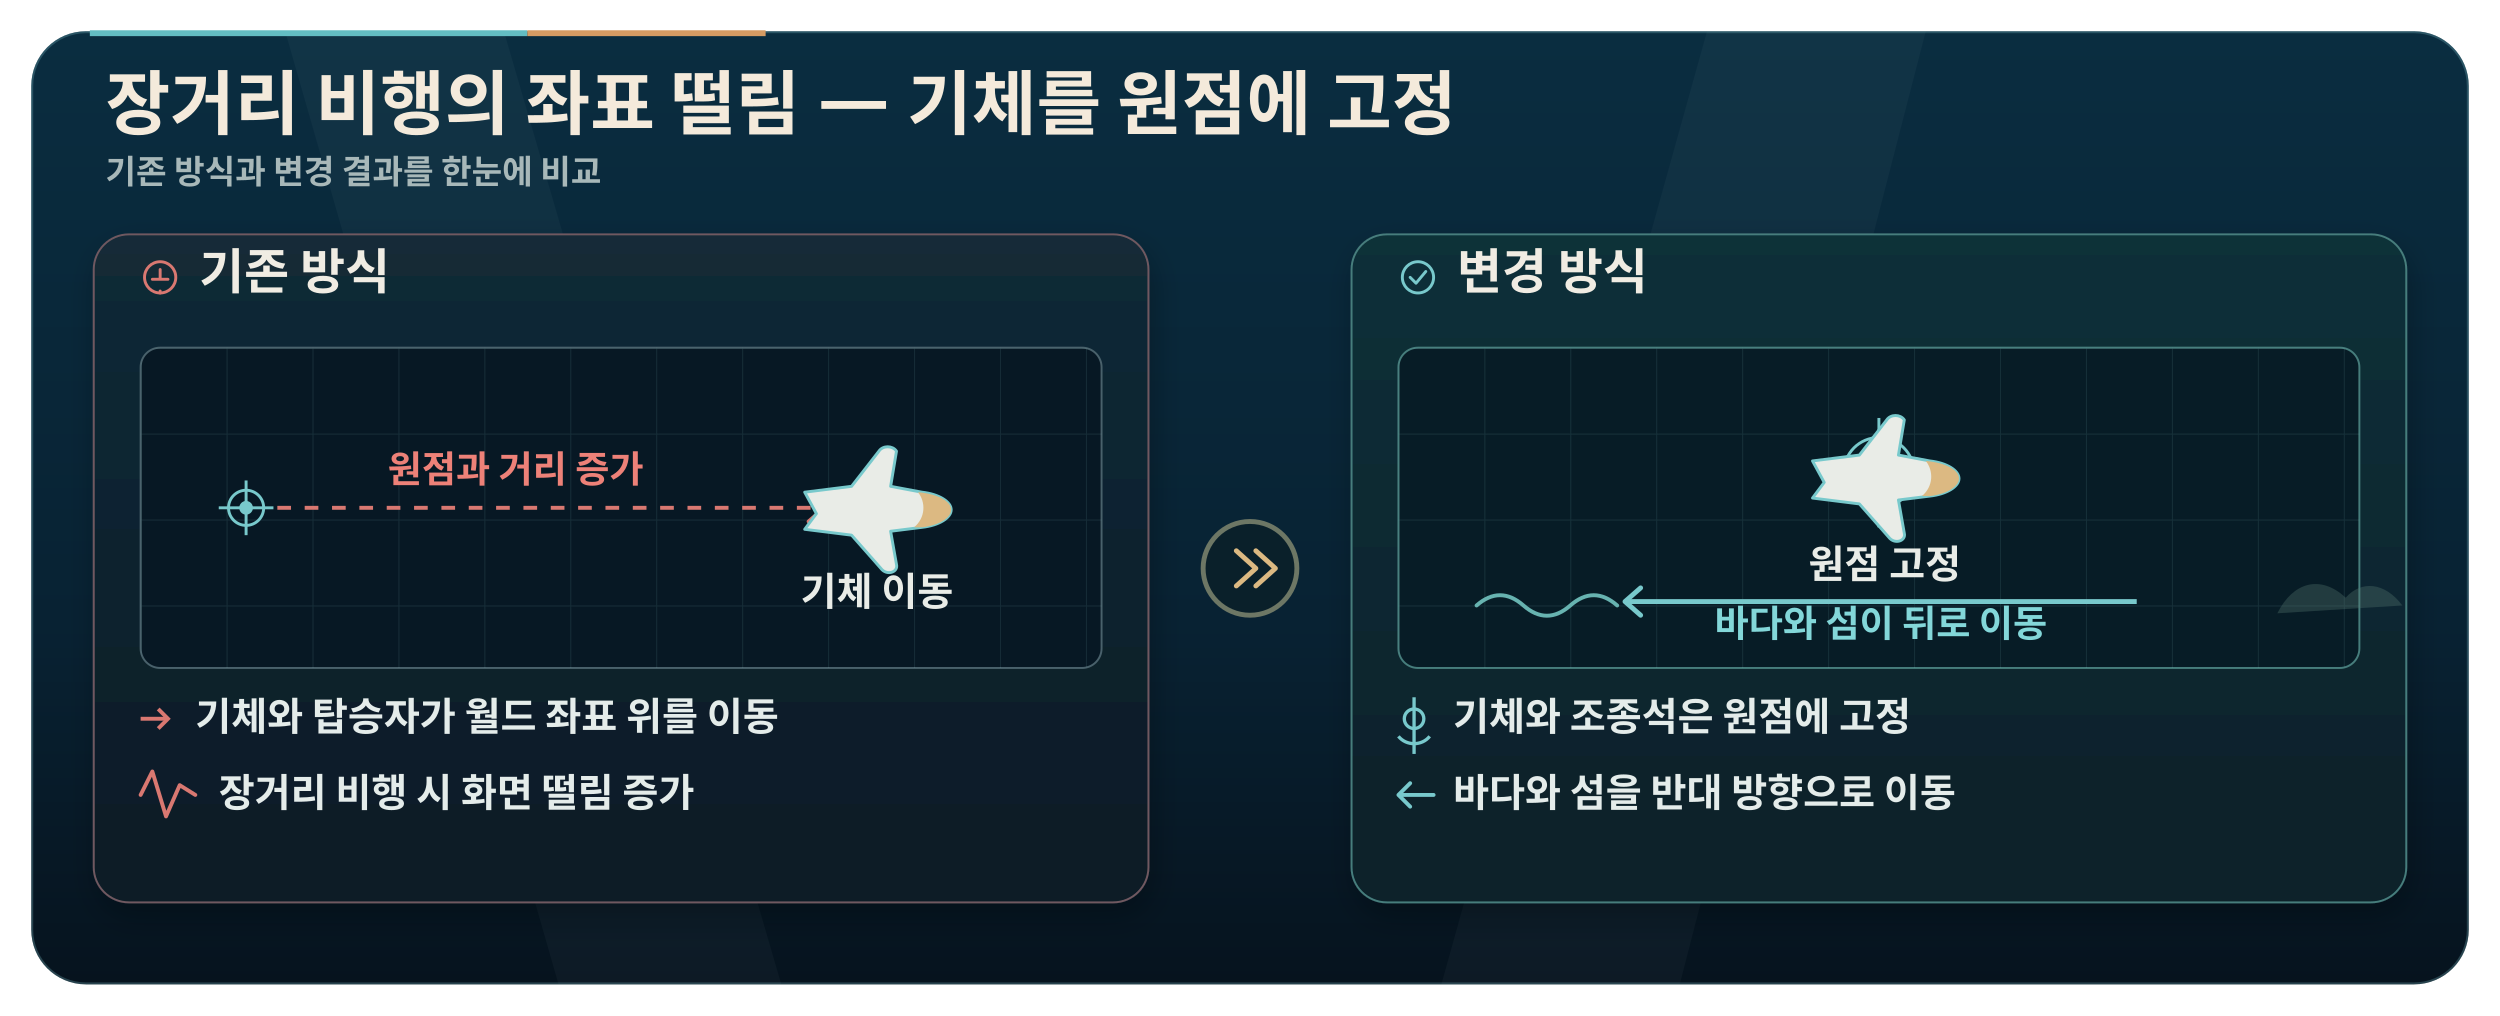
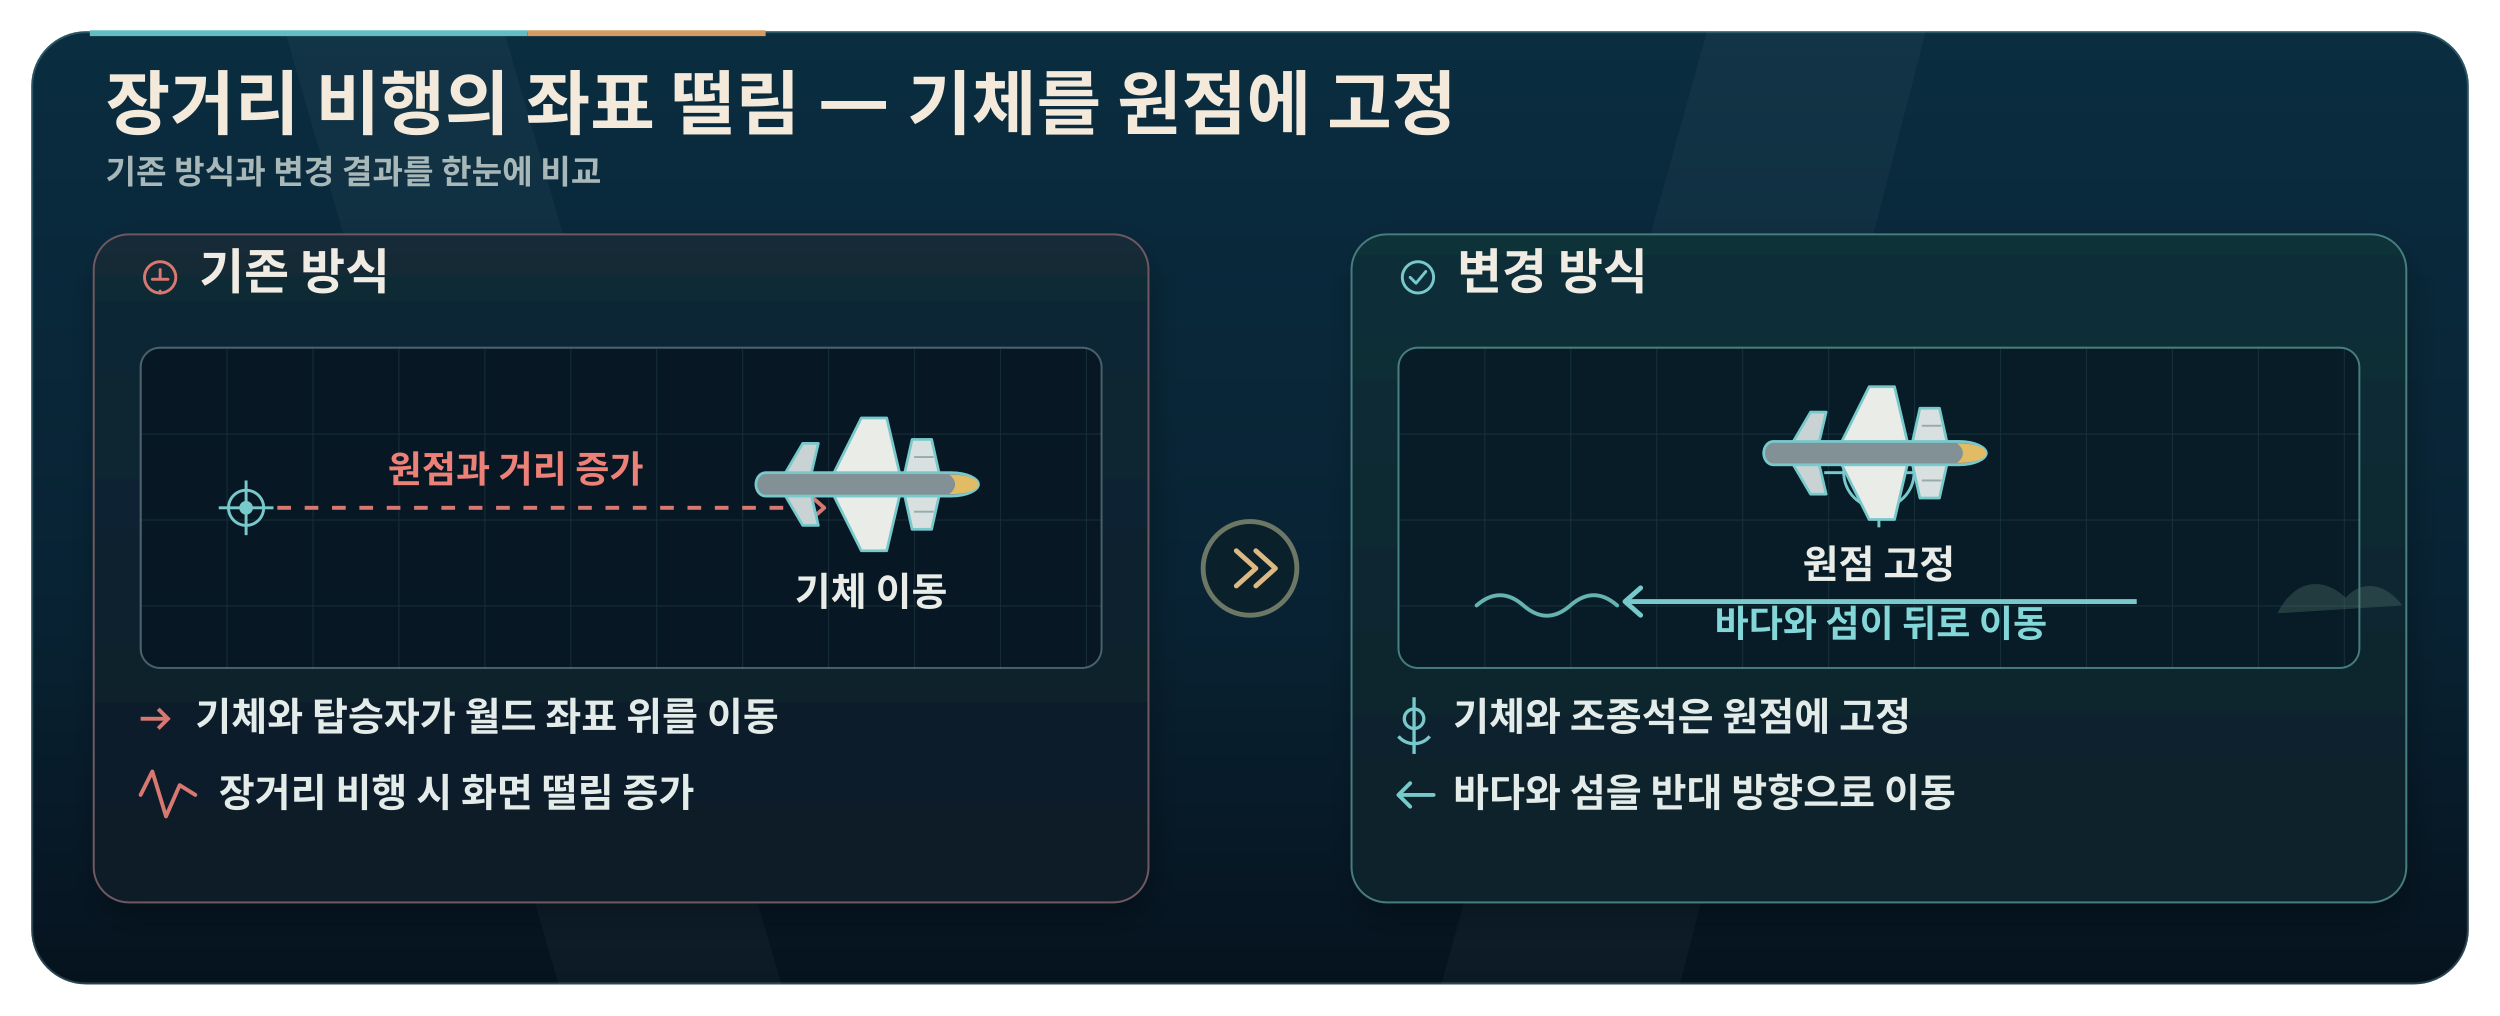
<svg xmlns="http://www.w3.org/2000/svg" width="1280" height="520" viewBox="0 0 1280 520" role="img" aria-labelledby="title desc">
  <defs>
    <linearGradient id="background" x1="0" y1="0" x2="0" y2="1">
      <stop stop-color="#0a2d40" />
      <stop offset=".62" stop-color="#082233" />
      <stop offset="1" stop-color="#06131e" />
    </linearGradient>
    <linearGradient id="beforeCard" x1="0" y1="0" x2="0" y2="1">
      <stop stop-color="#122a37" />
      <stop offset="1" stop-color="#0a1b26" />
    </linearGradient>
    <linearGradient id="afterCard" x1="0" y1="0" x2="0" y2="1">
      <stop stop-color="#0c3039" />
      <stop offset="1" stop-color="#082029" />
    </linearGradient>
    <pattern id="grid" width="44" height="44" patternUnits="userSpaceOnUse">
      <path d="M44 0H0V44" fill="none" stroke="#8fd4d7" stroke-opacity=".11" />
    </pattern>
    <filter id="shadow" x="-15%" y="-15%" width="130%" height="140%">
      <feDropShadow dy="7" stdDeviation="8" flood-color="#000" flood-opacity=".26" />
    </filter>
    <style>
      text{font-family:Pretendard,"Noto Sans KR","Segoe UI",sans-serif}
      .title{fill:#f4eadb;font-size:36px;font-weight:700}.sub{fill:#a8b8b9;font-size:17px;font-weight:600}
      .cardTitle{fill:#f0ece3;font-size:25px;font-weight:700}.label{fill:#e9ece7;font-size:20px;font-weight:650}
      .muted{fill:#aebbbc;font-size:18px;font-weight:550}.danger{fill:#ed8178;font-size:19px;font-weight:650}
      .accent{fill:#83d7d9;font-size:19px;font-weight:650}.fact{fill:#e4ecea;font-size:20px;font-weight:600}
    </style>
+     <g id="ekranoplanTop" stroke="#78c9cc" stroke-width="1.4" stroke-linejoin="round">
+       <path d="M-45-4L-35-21H-27L-31-4-20-3V3L-31 4-27 21H-35L-45 4Z" fill="#c9d3d4" />
+       <path d="M-20-4L-5-34H8L15-4 25-3V3L15 4 8 34H-5L-20 4Z" fill="#e9ece7" />
+       <path d="M17-5L21-23H31L35-5V5L31 23H21L17 5Z" fill="#d9e1e0" />
+       <path d="M22-14H32M20-5H35M20 5H35M22 14H32" fill="none" stroke="#81989b" stroke-width="1" opacity=".75" />
+       <path d="M-54-6H41C49-6 55-3 55 0S49 6 41 6H-54C-57 6-59 3-59 0S-57-6-54-6Z" fill="#829196" />
+       <path d="M40-5C49-5 55-3 55 0S49 5 40 5C44 2 44-2 40-5Z" fill="#e2bb65" stroke="none" />
+     </g>
  </defs>
  <rect x="16" y="16" width="1248" height="488" rx="28" fill="url(#background)" />
  <path d="M146 16h112l142 488H286zM874 16h112l-126 488H738z" fill="#d1f7f4" fill-opacity=".035" />
  <rect x="16.5" y="16.5" width="1247" height="487" rx="27.5" fill="none" stroke="#73aeb9" stroke-opacity=".31" />
  <path d="M46 17H270" stroke="#63bdc3" stroke-width="3" />
  <path d="M270 17H392" stroke="#d59b63" stroke-width="3" />
  <text x="54" y="66" class="title">장거리 비행의 좌표 떨림 — 기체를 원점에 고정</text>
  <text x="54" y="94" class="sub">기존 방식과 변경 결과를 한눈에 비교</text>
  <g filter="url(#shadow)">
    <rect x="48" y="120" width="540" height="342" rx="18" fill="url(#beforeCard)" stroke="#6f5960" />
    <rect x="692" y="120" width="540" height="342" rx="18" fill="url(#afterCard)" stroke="#467d7c" />
  </g>
  <g transform="translate(72 148)">
    <circle cx="10" cy="-6" r="8" fill="none" stroke="#d97871" stroke-width="1.5" />
    <path d="M10-10v5M10 1v1M6-5h8" fill="none" stroke="#d97871" stroke-width="1.5" stroke-linecap="round" />
    <text x="30" y="0" class="cardTitle">기존 방식</text>
  </g>
  <g transform="translate(716 148)">
    <circle cx="10" cy="-6" r="8" fill="none" stroke="#78c9cc" stroke-width="1.5" />
    <path d="M6-6l3 3 5-6" fill="none" stroke="#78c9cc" stroke-width="1.5" stroke-linecap="round" stroke-linejoin="round" />
    <text x="30" y="0" class="cardTitle">변경 방식</text>
  </g>
  <g transform="translate(72 178)">
    <rect width="492" height="164" rx="10" fill="#071824" stroke="#49616b" />
    <rect width="492" height="164" rx="10" fill="url(#grid)" />
    <g transform="translate(54 82)" fill="none" stroke="#78c9cc" stroke-width="1.5">
      <circle r="9" />
      <path d="M-14 0h28M0-14v28" />
    </g>
    <circle cx="54" cy="82" r="3.5" fill="#78c9cc" />
    <path d="M70 82H350" fill="none" stroke="#d97871" stroke-width="2" stroke-dasharray="7 7" />
    <path d="M342 75l8 7-8 7" fill="none" stroke="#d97871" stroke-width="2" stroke-linecap="round" stroke-linejoin="round" />
    <text x="192" y="69" class="danger" text-anchor="middle">원점과 거리 증가</text>
    <g transform="translate(374 70)">
-       <path d="M-34 4L-10 1 4-17C6-20 11-20 13-17L10 1 26 4C35 5 41 9 41 13S35 21 26 22L10 24 13 41C14 45 8 47 5 43L-10 26-34 23-28 15Z" fill="#e9ece7" stroke="#78c9cc" stroke-width="1.5" stroke-linejoin="round" />
-       <path d="M24 4C35 5 41 9 41 13S35 21 26 22H22C28 17 28 9 24 4Z" fill="#dcb982" />
-       <text x="3" y="62" class="label" text-anchor="middle">기체 이동</text>
+       <use href="#ekranoplanTop" />
+       <text x="0" y="62" class="label" text-anchor="middle">기체 이동</text>
    </g>
  </g>
  <g transform="translate(72 368)">
    <path d="M0 0h14" stroke="#d97871" stroke-width="2" />
    <path d="M9-5l5 5-5 5" fill="none" stroke="#d97871" stroke-width="2" />
    <text x="28" y="6" class="fact">기체와 탑승자가 월드 좌표 위를 이동</text>
    <path d="M0 39l6-12 7 23 7-16 8 5" fill="none" stroke="#d97871" stroke-width="2" stroke-linecap="round" stroke-linejoin="round" />
    <text x="40" y="45" class="fact">장거리 비행 시 화면 떨림 증가</text>
  </g>
  <g transform="translate(716 178)">
    <rect width="492" height="164" rx="10" fill="#071c26" stroke="#467d7c" />
    <rect width="492" height="164" rx="10" fill="url(#grid)" />
    <g transform="translate(246 64)" fill="none" stroke="#78c9cc" stroke-width="1.5">
      <circle r="18" />
      <path d="M-28 0h56M0-28v56" />
    </g>
    <circle cx="246" cy="64" r="4" fill="#dcb982" />
    <g transform="translate(246 54)">
-       <path d="M-34 4L-10 1 4-17C6-20 11-20 13-17L10 1 26 4C35 5 41 9 41 13S35 21 26 22L10 24 13 41C14 45 8 47 5 43L-10 26-34 23-28 15Z" fill="#e9ece7" stroke="#78c9cc" stroke-width="1.5" stroke-linejoin="round" />
-       <path d="M24 4C35 5 41 9 41 13S35 21 26 22H22C28 17 28 9 24 4Z" fill="#dcb982" />
-       <text x="3" y="64" class="label" text-anchor="middle">원점 고정</text>
+       <use href="#ekranoplanTop" />
+       <text x="0" y="64" class="label" text-anchor="middle">원점 고정</text>
    </g>
    <g transform="translate(40 132)" fill="none" stroke="#67b3b0" stroke-width="2" stroke-linecap="round">
      <path d="M0 0c8-7 16-7 24 0s16 7 24 0 16-7 24 0" />
      <path d="M410 4c8-16 22-20 35-8 8-9 20-8 29 4z" fill="#577b72" fill-opacity=".34" stroke="none" />
    </g>
    <path d="M378 130H116" fill="none" stroke="#78c9cc" stroke-width="2.5" />
    <path d="M124 123l-8 7 8 7" fill="none" stroke="#78c9cc" stroke-width="2.5" stroke-linecap="round" stroke-linejoin="round" />
    <text x="247" y="148" class="accent" text-anchor="middle">바다와 섬이 뒤로 이동</text>
  </g>
  <g transform="translate(716 368)">
    <g fill="none" stroke="#78c9cc" stroke-width="1.7">
      <circle cx="8" cy="0" r="5" />
      <path d="M8-11v29M0 9c4 5 12 5 16 0" />
    </g>
    <text x="28" y="6" class="fact">기체와 조종석은 원점에 고정</text>
    <path d="M18 39H0M6 33l-6 6 6 6" fill="none" stroke="#78c9cc" stroke-width="2" stroke-linecap="round" stroke-linejoin="round" />
    <text x="28" y="45" class="fact">바다와 섬을 반대 방향으로 이동</text>
  </g>
  <g transform="translate(640 291)" fill="none" stroke="#dcb982" stroke-width="2.5" stroke-linecap="round" stroke-linejoin="round">
    <circle r="24" fill="#0a202a" stroke="#6d7765" />
    <path d="M-7-9l10 9-10 9M3-9l10 9-10 9" />
  </g>
</svg>
